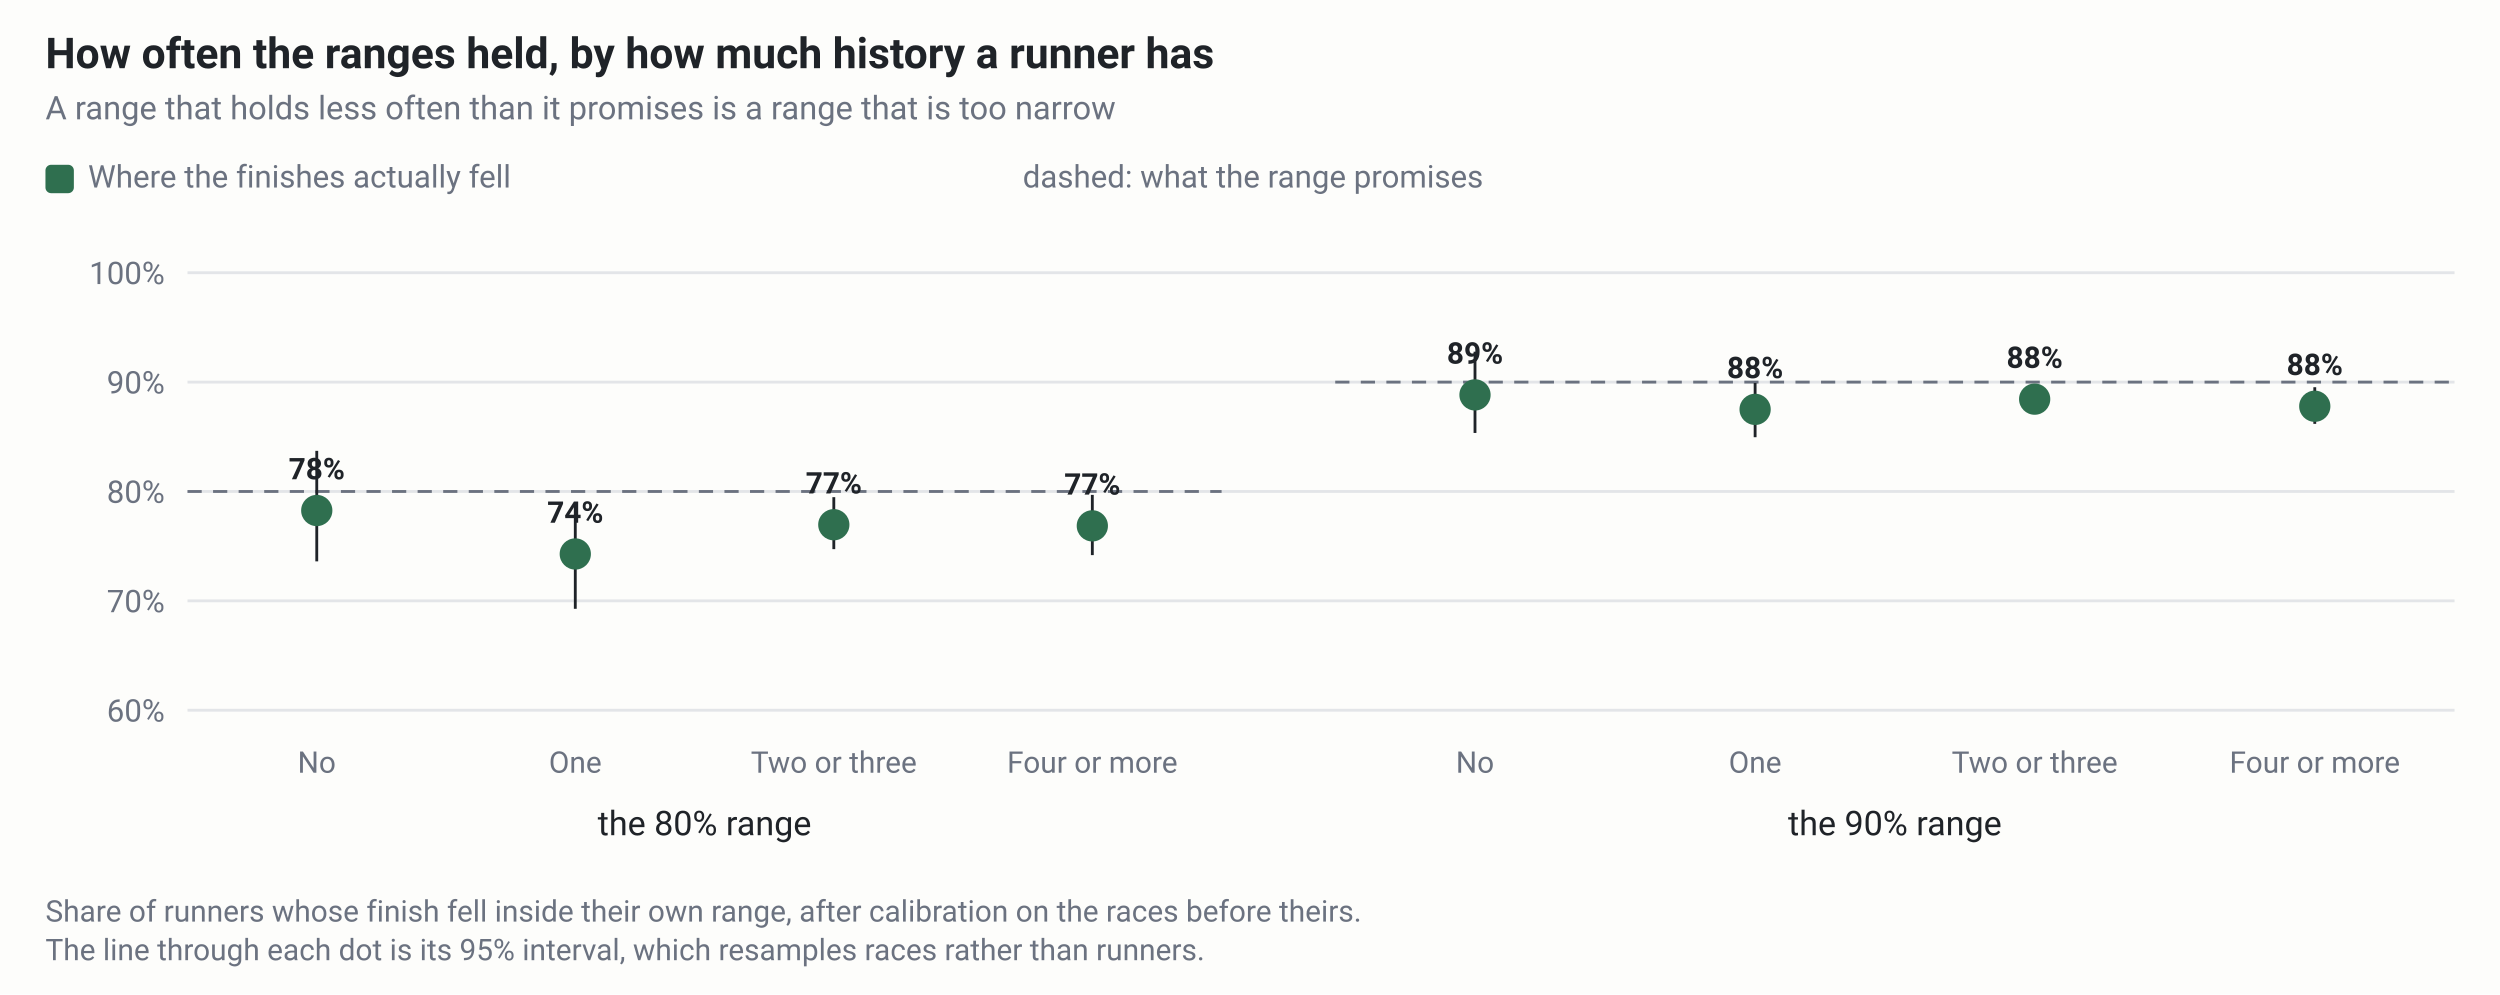
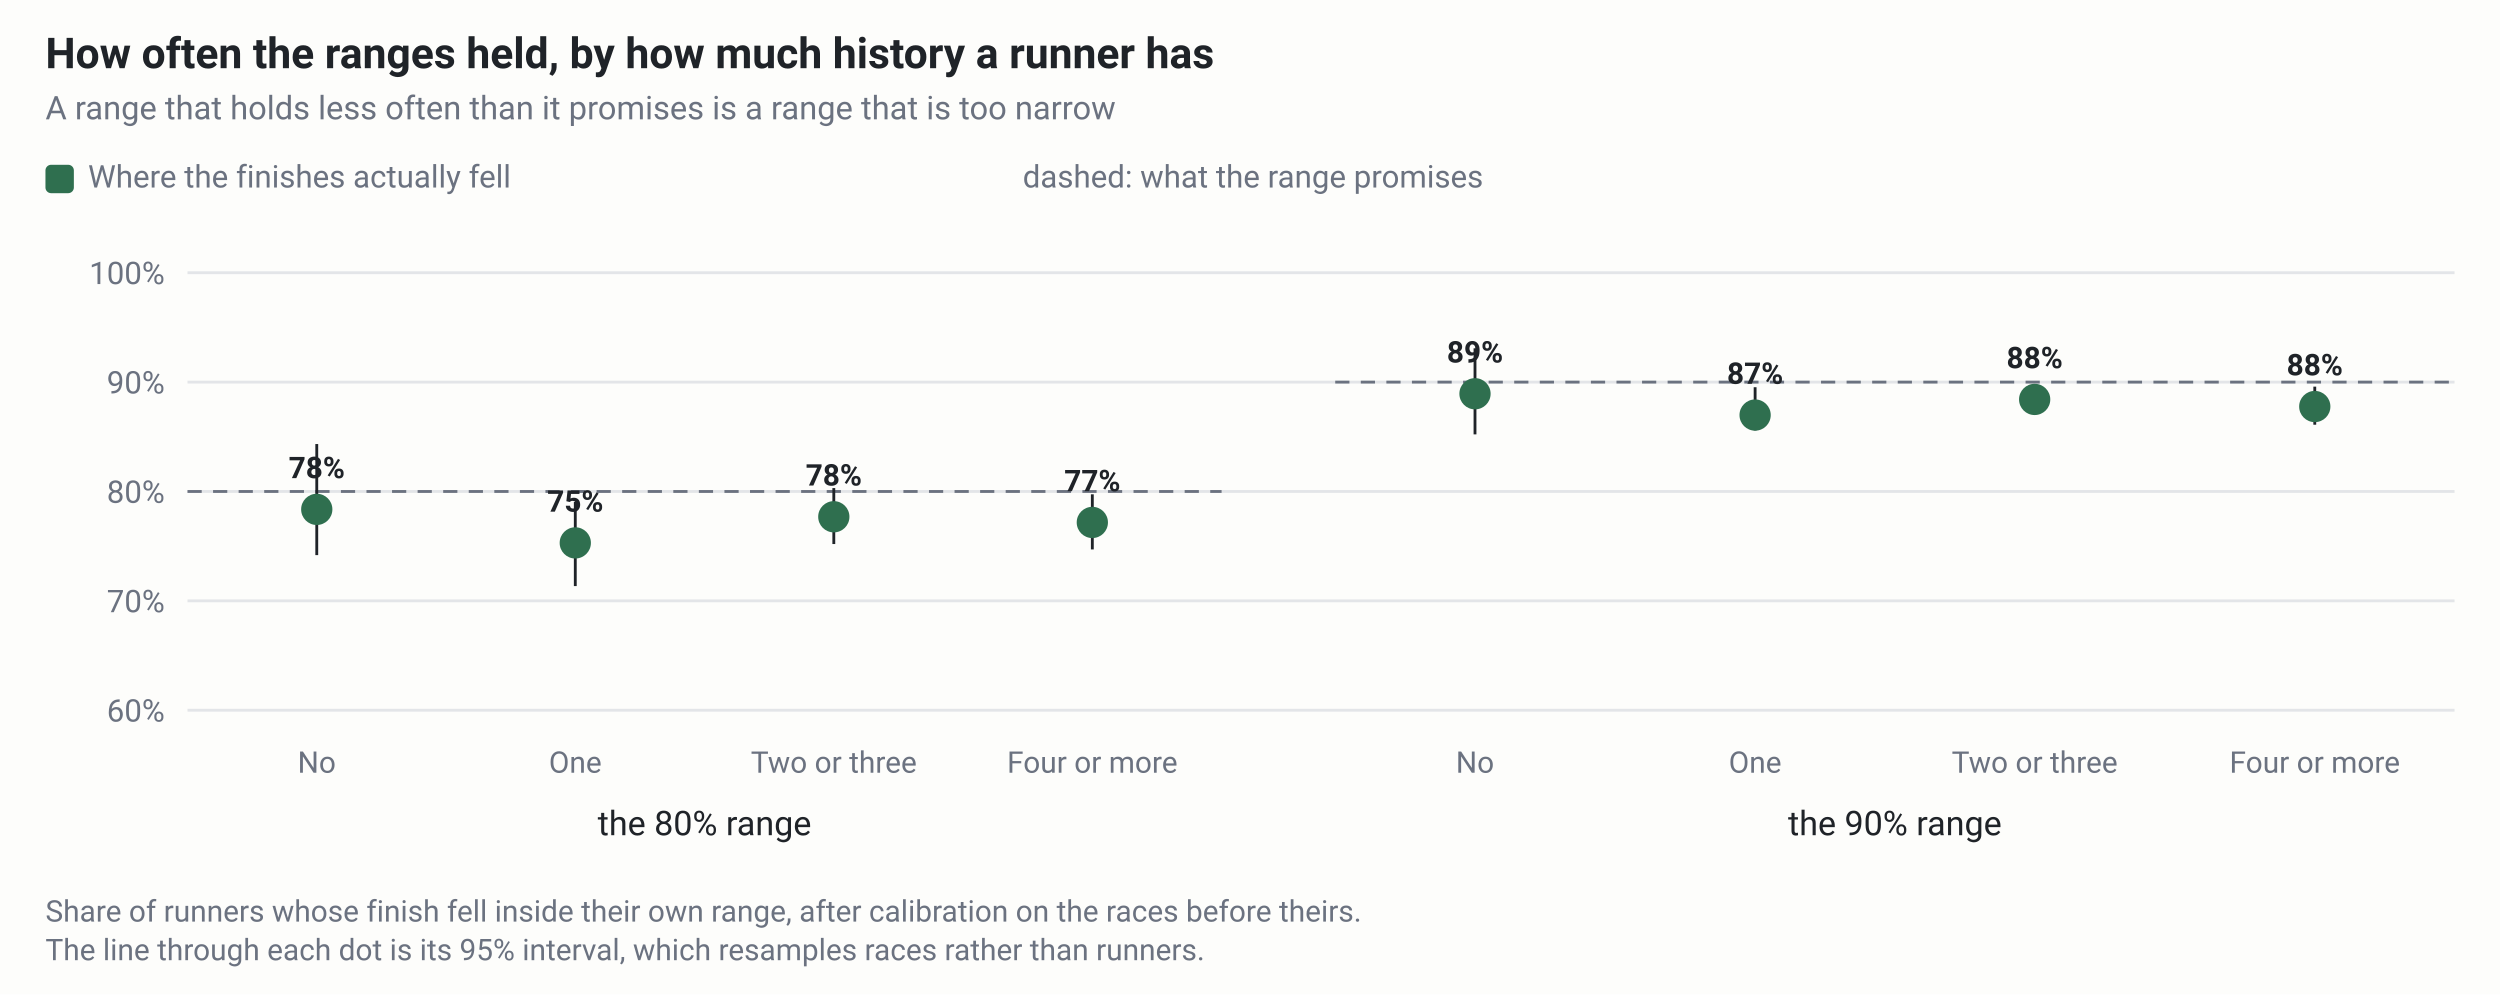
<svg xmlns="http://www.w3.org/2000/svg" viewBox="0 0 880 350" width="880" height="350" role="img" aria-label="How often the ranges held, by how much history a runner has" font-family="system-ui, -apple-system, 'Segoe UI', Roboto, Helvetica, Arial, sans-serif">
  <rect width="880" height="350" fill="#fdfdfb" />
  <text x="16" y="24" font-size="15" fill="#1f2328" text-anchor="start" font-weight="600">How often the ranges held, by how much history a runner has</text>
  <text x="16" y="42" font-size="11.5" fill="#6b7280" text-anchor="start" font-weight="normal">A range that holds less often than it promises is a range that is too narrow</text>
  <rect x="16" y="58" width="10" height="10" rx="2" fill="#2f6f4f" />
  <text x="31" y="66" font-size="11" fill="#6b7280" text-anchor="start" font-weight="normal">Where the finishes actually fell</text>
  <text x="360" y="66" font-size="11" fill="#6b7280" text-anchor="start" font-weight="normal">dashed: what the range promises</text>
  <line x1="66" y1="250" x2="864" y2="250" stroke="#e3e5e8" stroke-width="1" />
  <text x="58" y="254" font-size="11" fill="#6b7280" text-anchor="end" font-weight="normal">60%</text>
  <line x1="66" y1="211.5" x2="864" y2="211.5" stroke="#e3e5e8" stroke-width="1" />
  <text x="58" y="215.5" font-size="11" fill="#6b7280" text-anchor="end" font-weight="normal">70%</text>
  <line x1="66" y1="173" x2="864" y2="173" stroke="#e3e5e8" stroke-width="1" />
  <text x="58" y="177" font-size="11" fill="#6b7280" text-anchor="end" font-weight="normal">80%</text>
  <line x1="66" y1="134.5" x2="864" y2="134.5" stroke="#e3e5e8" stroke-width="1" />
  <text x="58" y="138.5" font-size="11" fill="#6b7280" text-anchor="end" font-weight="normal">90%</text>
  <line x1="66" y1="96" x2="864" y2="96" stroke="#e3e5e8" stroke-width="1" />
  <text x="58" y="100" font-size="11" fill="#6b7280" text-anchor="end" font-weight="normal">100%</text>
  <text x="248" y="294" font-size="12" fill="#1f2328" text-anchor="middle" font-weight="normal">the 80% range</text>
  <line x1="66" y1="173" x2="430" y2="173" stroke="#6b7280" stroke-width="1" stroke-dasharray="5 4" />
  <text x="111.5" y="272" font-size="10.5" fill="#6b7280" text-anchor="middle" font-weight="normal">No</text>
-   <line x1="111.5" y1="197.6" x2="111.5" y2="158.7" stroke="#1f2328" stroke-width="1" />
-   <circle cx="111.5" cy="179.7" r="5.5" fill="#2f6f4f" />
-   <text x="111.5" y="168.7" font-size="10.5" fill="#1f2328" text-anchor="middle" font-weight="600">78%</text>
+   <line x1="111.5" y1="195.4" x2="111.5" y2="156.3" stroke="#1f2328" stroke-width="1" />
+   <circle cx="111.5" cy="179.3" r="5.5" fill="#2f6f4f" />
+   <text x="111.5" y="168.3" font-size="10.5" fill="#1f2328" text-anchor="middle" font-weight="600">78%</text>
  <text x="202.5" y="272" font-size="10.5" fill="#6b7280" text-anchor="middle" font-weight="normal">One</text>
-   <line x1="202.5" y1="214.3" x2="202.5" y2="177.1" stroke="#1f2328" stroke-width="1" />
-   <circle cx="202.5" cy="195" r="5.5" fill="#2f6f4f" />
-   <text x="202.5" y="184" font-size="10.5" fill="#1f2328" text-anchor="middle" font-weight="600">74%</text>
+   <line x1="202.5" y1="206.3" x2="202.5" y2="176.7" stroke="#1f2328" stroke-width="1" />
+   <circle cx="202.5" cy="191.1" r="5.5" fill="#2f6f4f" />
+   <text x="202.5" y="180.1" font-size="10.5" fill="#1f2328" text-anchor="middle" font-weight="600">75%</text>
  <text x="293.5" y="272" font-size="10.5" fill="#6b7280" text-anchor="middle" font-weight="normal">Two or three</text>
-   <line x1="293.5" y1="193.3" x2="293.5" y2="175" stroke="#1f2328" stroke-width="1" />
-   <circle cx="293.5" cy="184.7" r="5.5" fill="#2f6f4f" />
-   <text x="293.5" y="173.7" font-size="10.5" fill="#1f2328" text-anchor="middle" font-weight="600">77%</text>
+   <line x1="293.5" y1="191.5" x2="293.5" y2="171.8" stroke="#1f2328" stroke-width="1" />
+   <circle cx="293.5" cy="181.9" r="5.5" fill="#2f6f4f" />
+   <text x="293.5" y="170.9" font-size="10.5" fill="#1f2328" text-anchor="middle" font-weight="600">78%</text>
  <text x="384.5" y="272" font-size="10.5" fill="#6b7280" text-anchor="middle" font-weight="normal">Four or more</text>
-   <line x1="384.5" y1="195.4" x2="384.5" y2="174.2" stroke="#1f2328" stroke-width="1" />
-   <circle cx="384.5" cy="185.1" r="5.5" fill="#2f6f4f" />
-   <text x="384.5" y="174.1" font-size="10.5" fill="#1f2328" text-anchor="middle" font-weight="600">77%</text>
+   <line x1="384.5" y1="193.4" x2="384.5" y2="174" stroke="#1f2328" stroke-width="1" />
+   <circle cx="384.5" cy="183.9" r="5.5" fill="#2f6f4f" />
+   <text x="384.5" y="172.9" font-size="10.5" fill="#1f2328" text-anchor="middle" font-weight="600">77%</text>
  <text x="667" y="294" font-size="12" fill="#1f2328" text-anchor="middle" font-weight="normal">the 90% range</text>
  <line x1="470" y1="134.5" x2="864" y2="134.5" stroke="#6b7280" stroke-width="1" stroke-dasharray="5 4" />
  <text x="519.2" y="272" font-size="10.5" fill="#6b7280" text-anchor="middle" font-weight="normal">No</text>
-   <line x1="519.2" y1="152.4" x2="519.2" y2="123.8" stroke="#1f2328" stroke-width="1" />
-   <circle cx="519.2" cy="139" r="5.5" fill="#2f6f4f" />
-   <text x="519.2" y="128" font-size="10.5" fill="#1f2328" text-anchor="middle" font-weight="600">89%</text>
+   <line x1="519.2" y1="152.9" x2="519.2" y2="122.6" stroke="#1f2328" stroke-width="1" />
+   <circle cx="519.2" cy="138.6" r="5.5" fill="#2f6f4f" />
+   <text x="519.2" y="127.6" font-size="10.5" fill="#1f2328" text-anchor="middle" font-weight="600">89%</text>
  <text x="617.8" y="272" font-size="10.5" fill="#6b7280" text-anchor="middle" font-weight="normal">One</text>
-   <line x1="617.8" y1="153.9" x2="617.8" y2="134.8" stroke="#1f2328" stroke-width="1" />
-   <circle cx="617.8" cy="144.1" r="5.5" fill="#2f6f4f" />
-   <text x="617.8" y="133.1" font-size="10.5" fill="#1f2328" text-anchor="middle" font-weight="600">88%</text>
+   <line x1="617.8" y1="151.5" x2="617.8" y2="136.3" stroke="#1f2328" stroke-width="1" />
+   <circle cx="617.8" cy="146.1" r="5.5" fill="#2f6f4f" />
+   <text x="617.8" y="135.1" font-size="10.5" fill="#1f2328" text-anchor="middle" font-weight="600">87%</text>
  <text x="716.2" y="272" font-size="10.5" fill="#6b7280" text-anchor="middle" font-weight="normal">Two or three</text>
-   <line x1="716.2" y1="144.7" x2="716.2" y2="135.6" stroke="#1f2328" stroke-width="1" />
-   <circle cx="716.2" cy="140.5" r="5.5" fill="#2f6f4f" />
-   <text x="716.2" y="129.5" font-size="10.5" fill="#1f2328" text-anchor="middle" font-weight="600">88%</text>
+   <line x1="716.2" y1="144.9" x2="716.2" y2="135.3" stroke="#1f2328" stroke-width="1" />
+   <circle cx="716.2" cy="140.6" r="5.5" fill="#2f6f4f" />
+   <text x="716.2" y="129.6" font-size="10.5" fill="#1f2328" text-anchor="middle" font-weight="600">88%</text>
  <text x="814.8" y="272" font-size="10.5" fill="#6b7280" text-anchor="middle" font-weight="normal">Four or more</text>
-   <line x1="814.8" y1="149.2" x2="814.8" y2="136.3" stroke="#1f2328" stroke-width="1" />
-   <circle cx="814.8" cy="143" r="5.5" fill="#2f6f4f" />
-   <text x="814.8" y="132" font-size="10.5" fill="#1f2328" text-anchor="middle" font-weight="600">88%</text>
+   <line x1="814.8" y1="149.5" x2="814.8" y2="136.1" stroke="#1f2328" stroke-width="1" />
+   <circle cx="814.8" cy="143.1" r="5.5" fill="#2f6f4f" />
+   <text x="814.8" y="132.1" font-size="10.5" fill="#1f2328" text-anchor="middle" font-weight="600">88%</text>
  <text x="16" y="324.4" font-size="10.5" fill="#6b7280" text-anchor="start" font-weight="normal">Share of runners whose finish fell inside their own range, after calibration on the races before theirs.</text>
  <text x="16" y="338" font-size="10.5" fill="#6b7280" text-anchor="start" font-weight="normal">The line through each dot is its 95% interval, which resamples races rather than runners.</text>
</svg>
